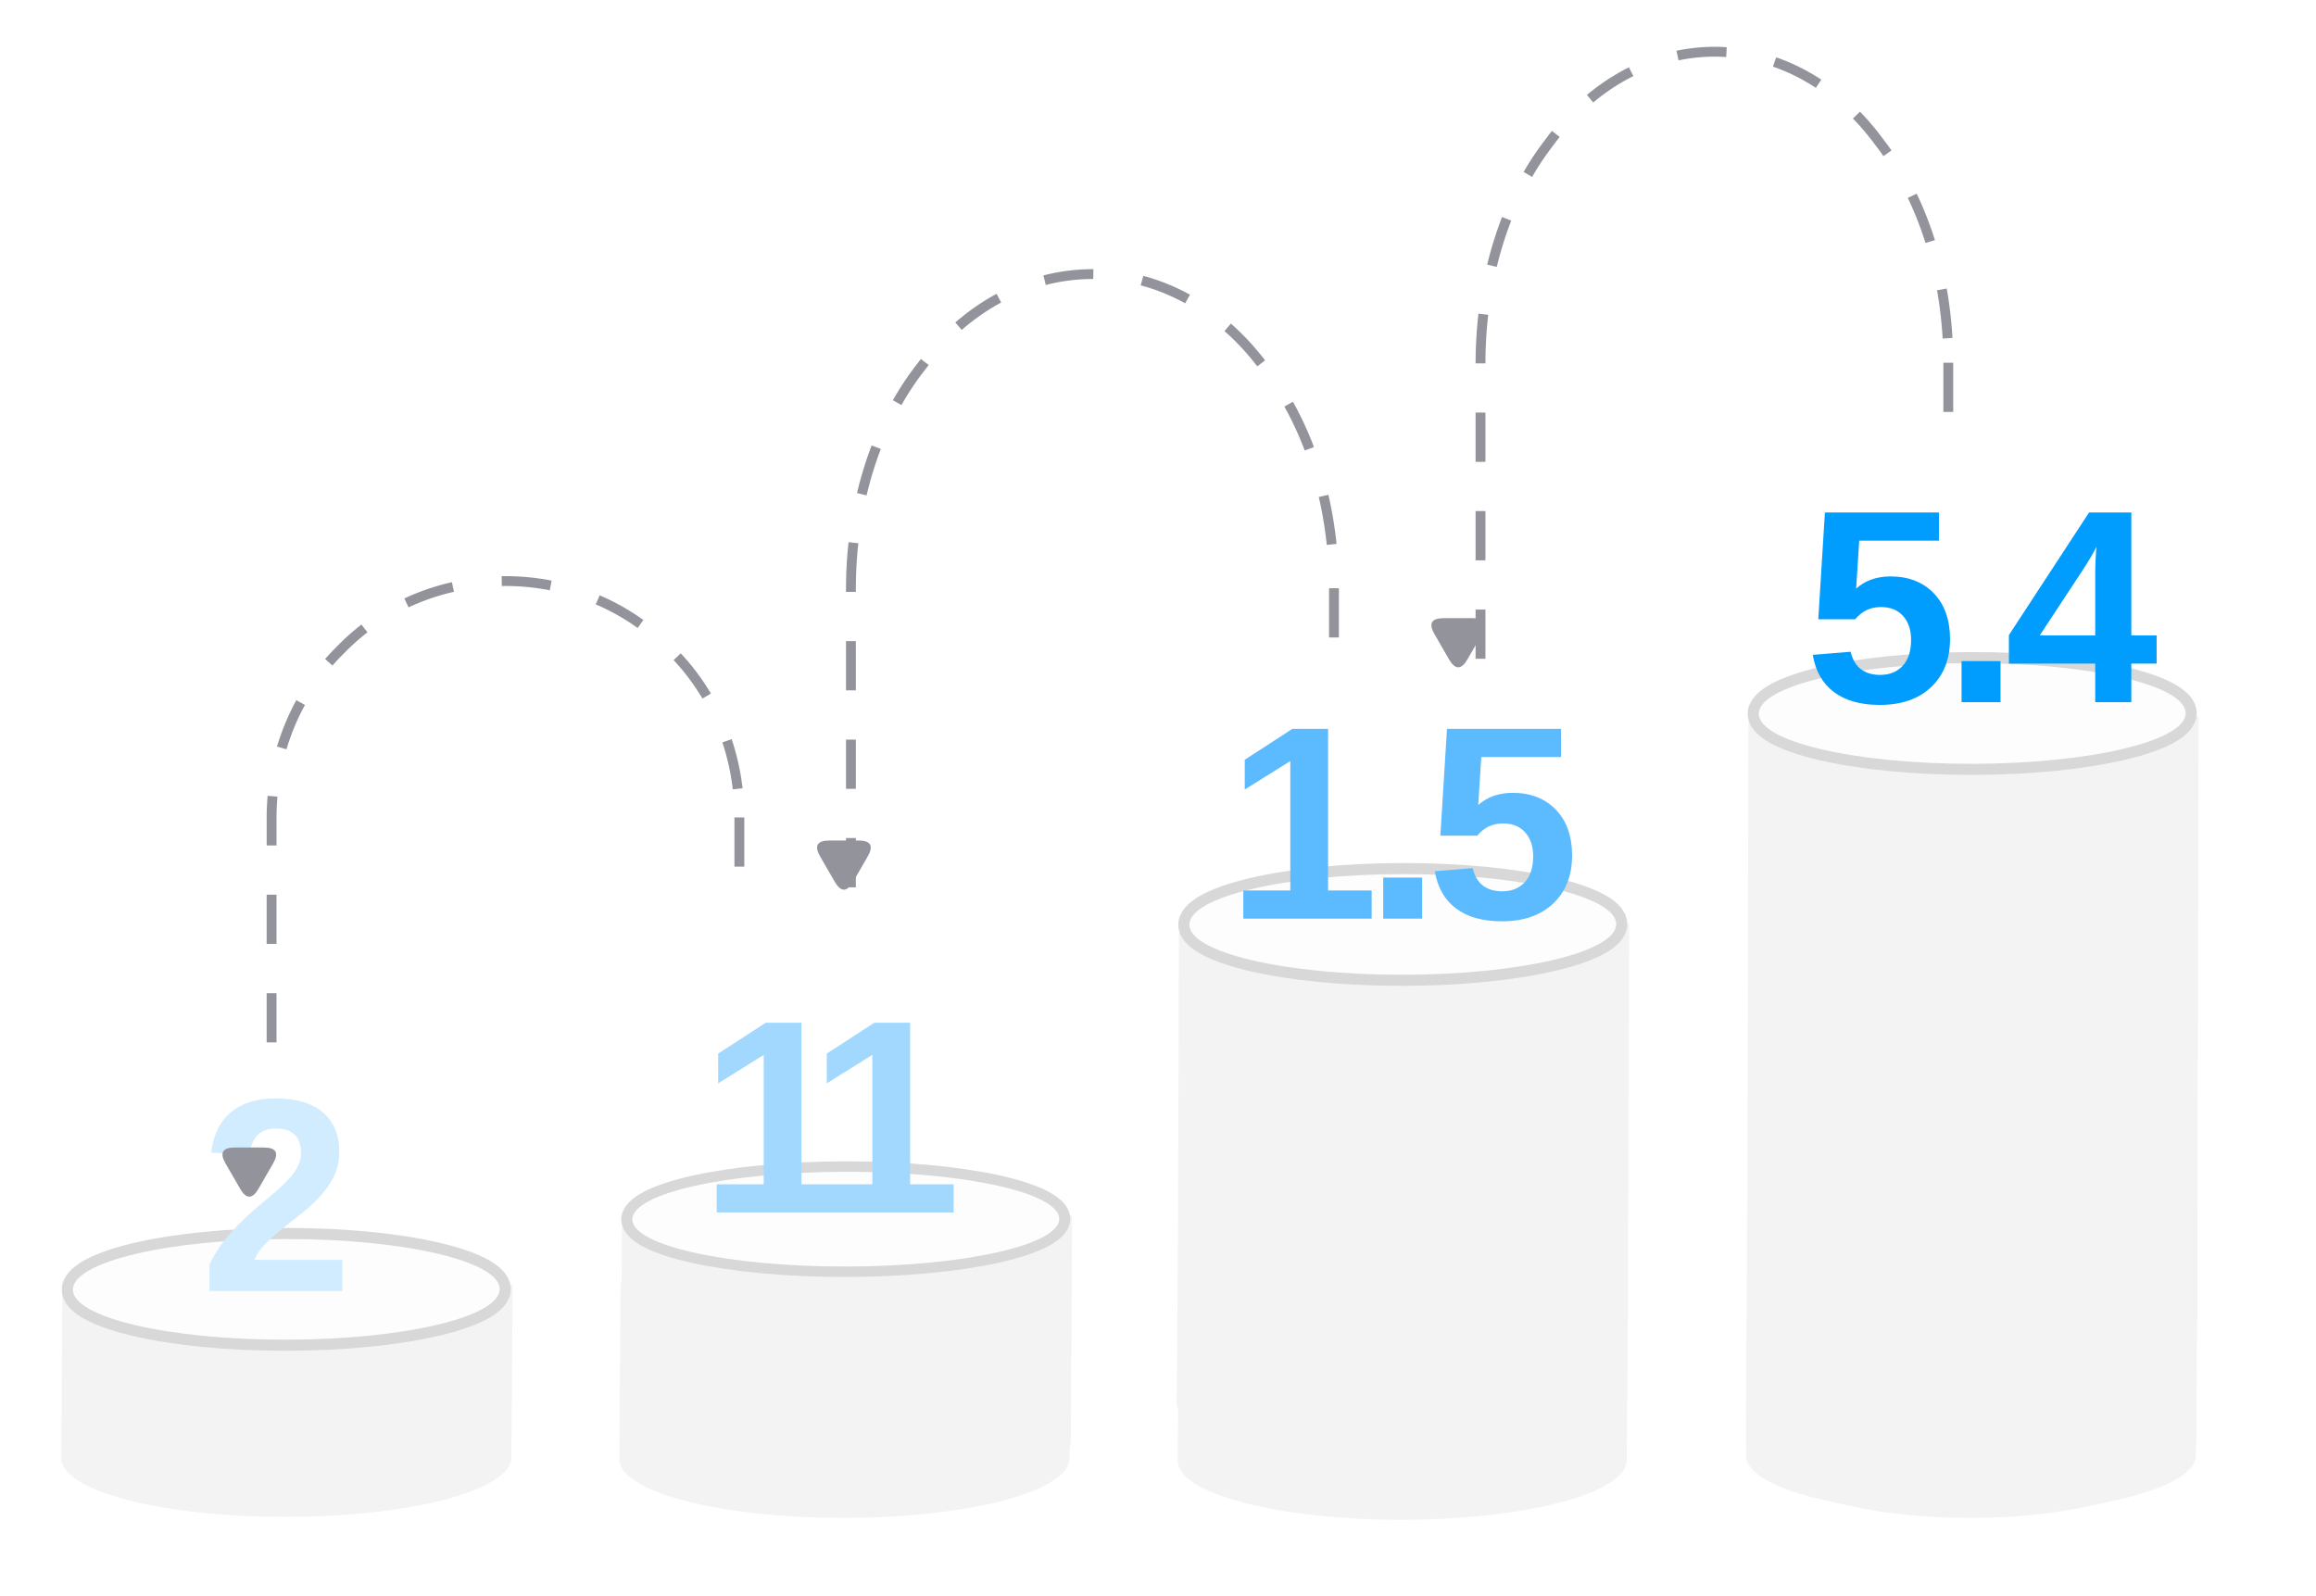
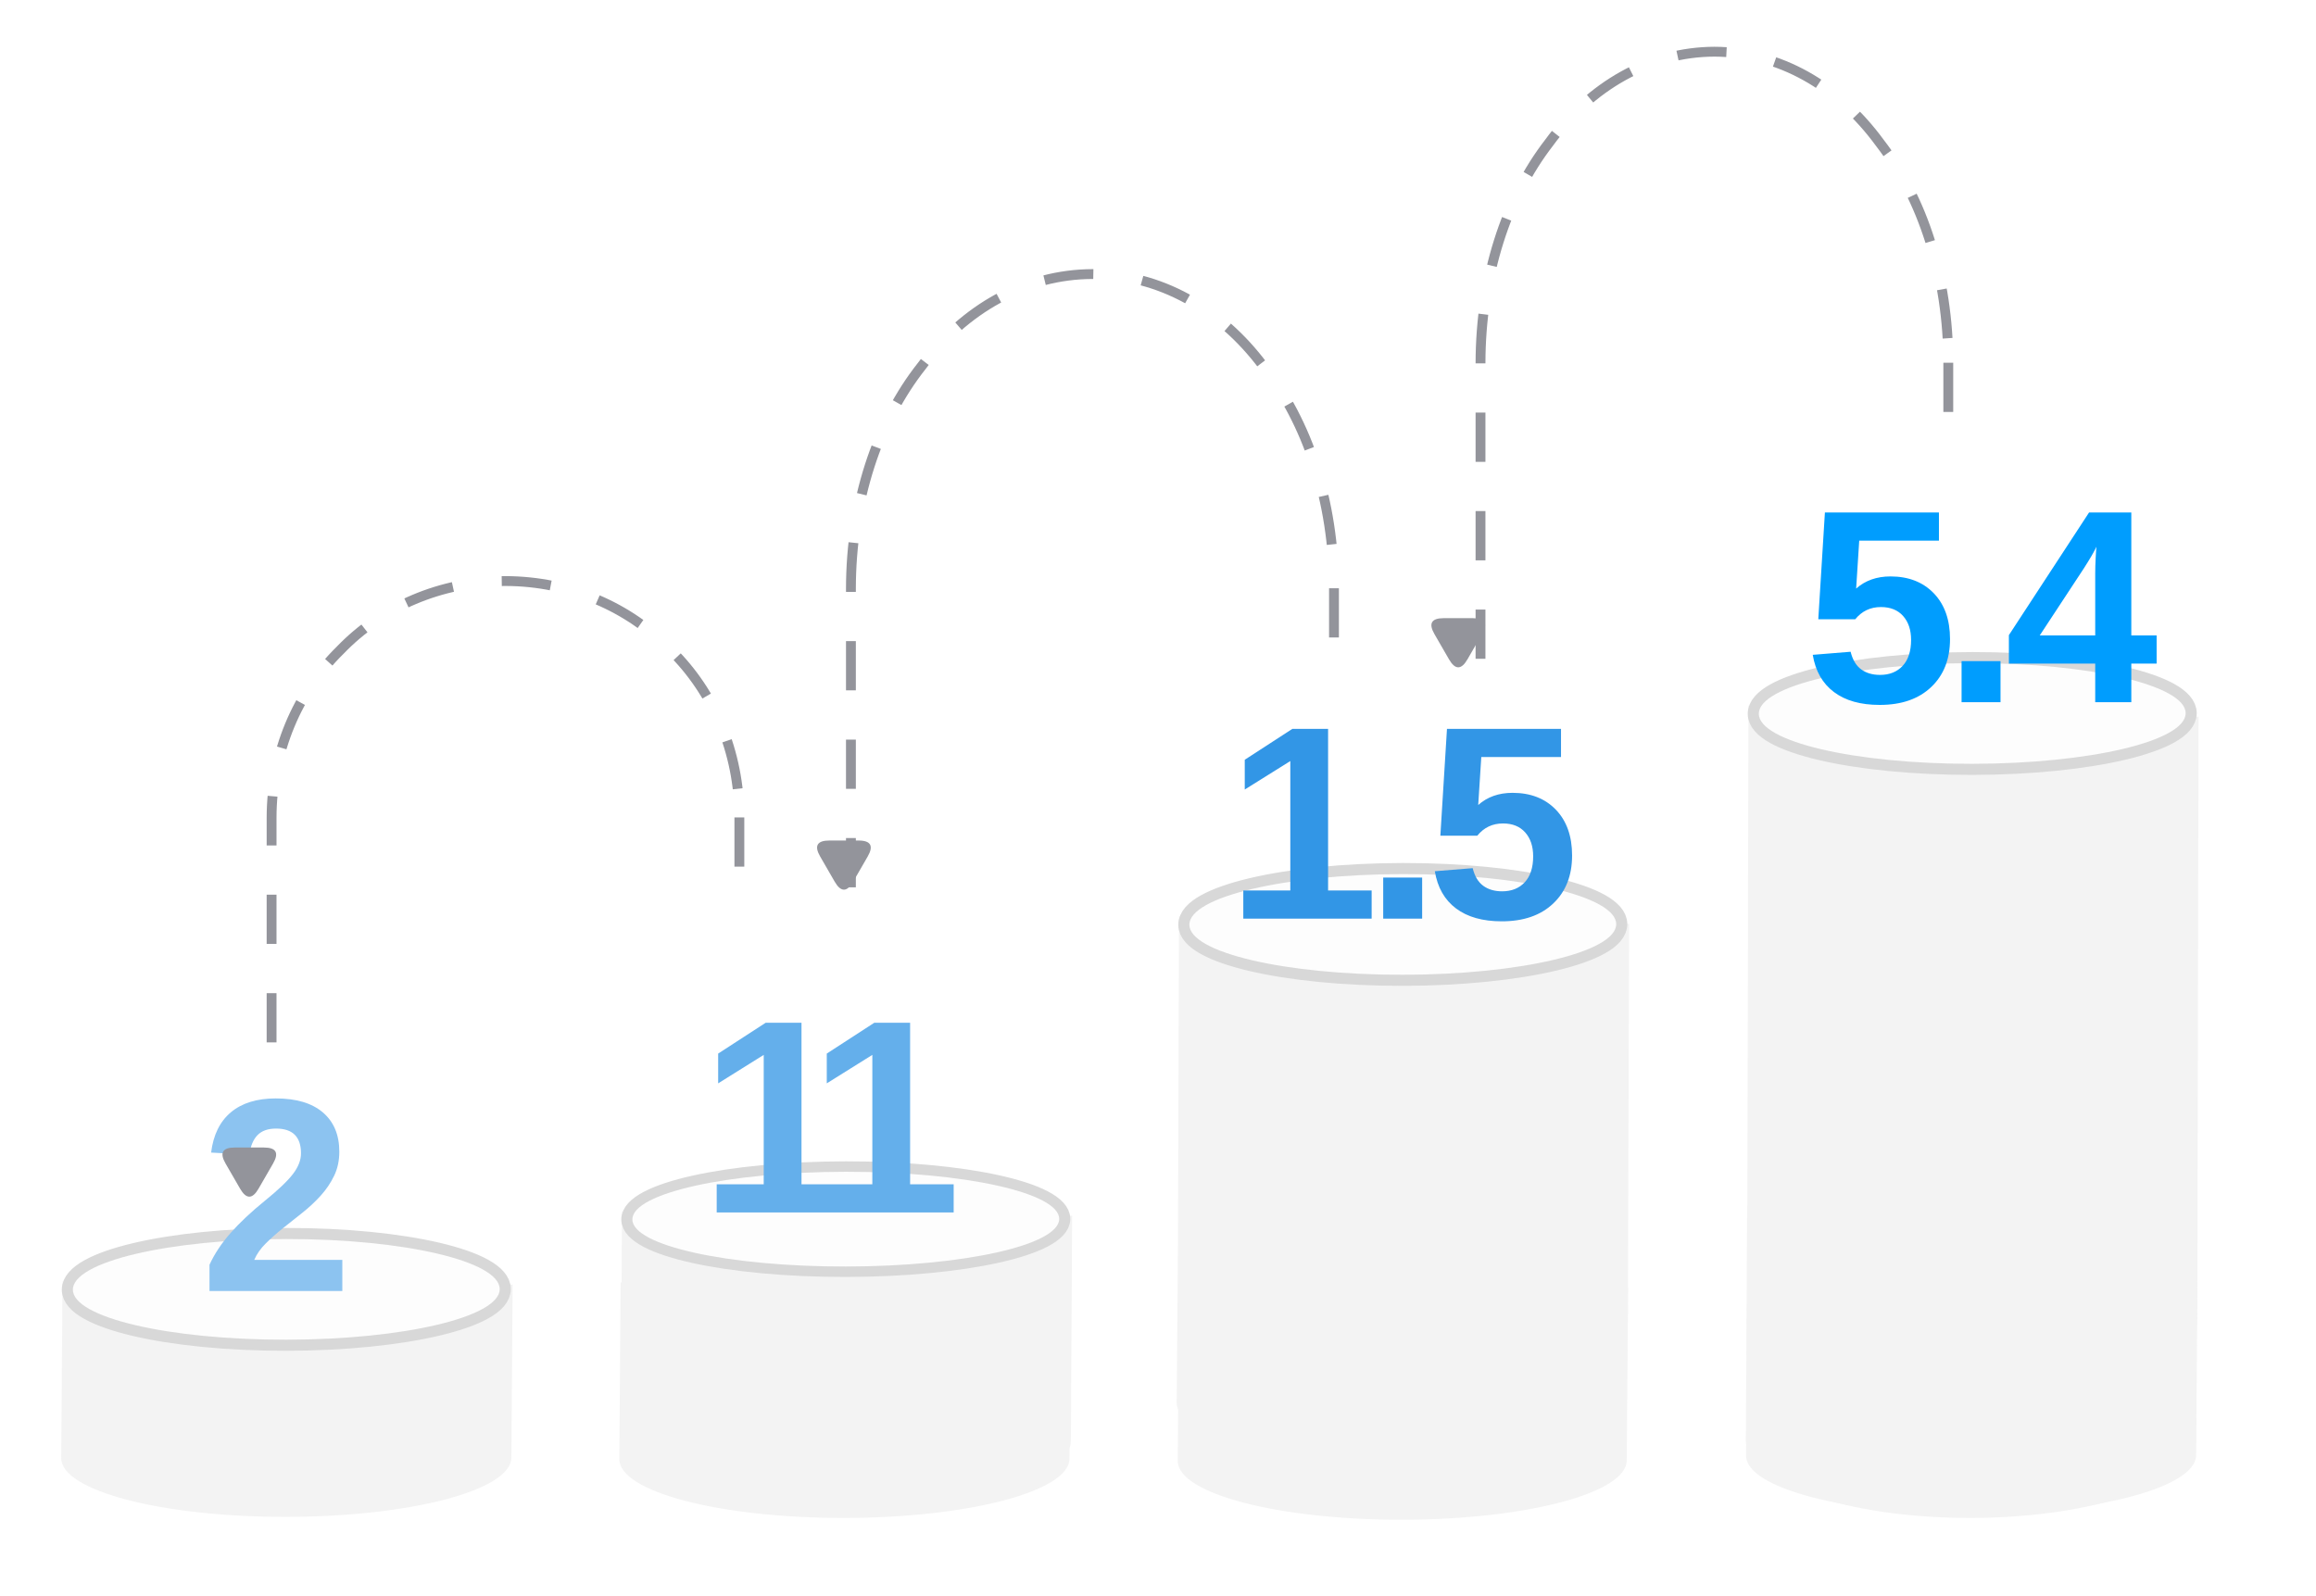
<svg xmlns="http://www.w3.org/2000/svg" xmlns:ns1="https://boxy-svg.com" viewBox="10 82 470 324" width="434px" height="299px">
  <defs>
    <ns1:guide x="170.632" y="610.015" angle="90" />
    <ns1:export>
      <ns1:file format="svg" />
    </ns1:export>
    <ns1:guide x="266.156" y="591.196" angle="90" />
    <ns1:guide x="316.896" y="390.357" angle="90" />
    <ns1:guide x="379.001" y="-57.685" angle="90" />
    <ns1:guide x="96.892" y="569.097" angle="90" />
    <ns1:guide x="248.999" y="339.342" angle="0" />
  </defs>
  <g transform="matrix(1, 0, 0, 1, -0.258003, -15.39811)" style="">
    <path style="fill: rgb(243, 243, 243); paint-order: fill; fill-rule: nonzero;" d="M 113.959 392.926 C 113.958 392.993 113.951 393.059 113.938 393.122 C 113.947 393.219 113.951 393.316 113.951 393.413 C 113.951 400.031 93.49 405.422 68.25 405.455 C 43.01 405.486 22.549 400.148 22.549 393.529 C 22.549 393.441 22.552 393.353 22.56 393.267 L 22.549 393.266 L 22.806 357.624 L 114.209 358.284 L 113.959 392.926 Z" />
    <rect style="fill: rgb(255, 255, 255); transform-box: fill-box; transform-origin: 50% 50%; visibility: hidden;" height="67.604" transform="matrix(1, -0.000006, 0.000006, 1, 14.86012, -19.71617)" x="28.922" y="316.397" width="42.581" />
    <ellipse style="stroke: rgb(216, 216, 216); paint-order: stroke; fill: rgb(253, 253, 253); stroke-width: 4.5px;" cx="68.25" cy="359.249" rx="43.336" ry="10.223" transform="matrix(0.999999, -0.001276, 0, 1.000001, 0, 0.087081)" />
  </g>
-   <text style="fill: rgb(209, 235, 255); font-family: Arial; font-size: 56px; font-weight: 700; text-transform: capitalize; white-space: pre;" x="50.461" y="344.181">2</text>
+   <text style="fill: rgb(140, 195, 240); font-family: Arial; font-size: 56px; font-weight: 700; text-transform: capitalize; white-space: pre;" x="50.461" y="344.181">2</text>
  <g transform="matrix(1, 0, 0, 1, 98.12574, 7.48779)" style="visibility: hidden;">
    <path style="fill: rgb(243, 243, 243); paint-order: fill; fill-rule: nonzero;" transform="matrix(-0.007216, 0.999974, -0.999974, -0.007216, 478.9757, 148.2949)" d="M 198.749 363.471 H 216.57 A 17.822 45.699 0 0 1 234.392 409.17 V 409.17 A 17.822 45.699 0 0 1 216.57 454.868 H 198.749 A 0 0 0 0 1 198.749 454.868 V 363.471 A 0 0 0 0 1 198.749 363.471 Z" ns1:shape="rect 198.749 363.471 35.643 91.397 0 0 0 0 90 90 0 90 90 0 0 0 2@1e23a3a0" />
    <ellipse style="stroke: rgb(216, 216, 216); paint-order: stroke; fill: rgb(253, 253, 253); stroke-width: 4.5px;" cx="68.25" cy="354.062" rx="45.701" ry="10.223" />
  </g>
  <path style="fill: rgb(243, 243, 243); paint-order: fill; fill-rule: nonzero; stroke-width: 1;" d="M 340.186 378.105 C 340.185 378.172 340.178 378.238 340.165 378.301 C 340.174 378.398 340.178 378.495 340.178 378.592 C 340.178 385.21 319.771 390.601 294.598 390.634 C 269.424 390.665 249.017 385.327 249.017 378.708 C 249.017 378.62 249.02 378.532 249.028 378.446 L 249.017 378.445 L 249.274 342.803 L 340.436 343.463 L 340.186 378.105 Z" />
  <g transform="matrix(1, 0, 0, 0.94116, 113.353, -8.52202)" style="">
    <path style="fill: rgb(243, 243, 243); paint-order: fill; fill-rule: nonzero;" d="M 113.959 406.242 C 113.958 406.334 113.951 406.425 113.938 406.512 C 113.947 406.646 113.951 406.779 113.951 406.912 C 113.951 407.512 113.862 408.104 113.69 408.688 L 113.678 410.415 C 113.677 410.486 113.67 410.556 113.657 410.623 C 113.666 410.726 113.67 410.829 113.67 410.932 C 113.67 417.964 93.209 423.692 67.969 423.727 C 42.729 423.76 22.268 418.088 22.268 411.055 C 22.268 410.962 22.271 410.868 22.279 410.777 L 22.268 410.776 L 22.525 372.906 L 22.726 372.908 L 22.806 357.624 L 114.209 358.532 Z" />
    <ellipse style="stroke: rgb(216, 216, 216); paint-order: stroke; fill: rgb(253, 253, 253); stroke-width: 4.5px;" cx="68.25" cy="359.249" rx="43.336" ry="10.223" transform="matrix(0.999999, -0.001276, 0, 1.000001, 0, 0.087081)" />
  </g>
  <g transform="matrix(1, 0, 0, 1, 226.4579, -89.51311)" style="">
    <path style="fill: rgb(243, 243, 243); paint-order: fill; fill-rule: nonzero;" d="M 113.959 438.355 C 113.958 438.508 113.951 438.659 113.938 438.803 C 113.947 439.025 113.951 439.246 113.951 439.469 C 113.951 440.027 113.923 440.581 113.868 441.131 L 113.749 455.963 C 113.748 456.023 113.741 456.082 113.728 456.138 C 113.737 456.225 113.741 456.312 113.741 456.399 C 113.741 462.336 93.28 467.171 68.04 467.201 C 42.8 467.229 22.339 462.44 22.339 456.503 C 22.339 456.424 22.342 456.346 22.35 456.268 L 22.339 456.267 L 22.596 424.343 L 22.806 357.624 L 114.209 359.134 L 113.959 438.355 Z" />
    <ellipse style="stroke: rgb(216, 216, 216); paint-order: stroke; fill: rgb(253, 253, 253); stroke-width: 4.5px;" cx="68.25" cy="359.249" rx="43.336" ry="10.223" transform="matrix(0.999999, -0.001276, 0, 1.000001, 0, 0.087081)" />
  </g>
  <g transform="matrix(1, 0, 0, 1, 342.0881, -132.3532)" style="">
    <path style="fill: rgb(243, 243, 243); paint-order: fill; fill-rule: nonzero;" d="M 113.959 479.246 C 113.958 479.477 113.951 479.703 113.938 479.921 C 113.947 480.256 113.951 480.589 113.951 480.923 C 113.951 481.998 113.905 483.064 113.816 484.119 L 113.697 506.01 C 113.696 506.099 113.689 506.186 113.676 506.27 C 113.685 506.399 113.689 506.527 113.689 506.656 C 113.689 515.433 93.228 522.582 67.988 522.626 C 42.748 522.667 22.287 515.588 22.287 506.81 C 22.287 506.693 22.29 506.576 22.298 506.462 L 22.287 506.461 L 22.544 459.193 L 22.593 459.193 L 22.806 357.624 L 114.209 359.898 Z" />
    <ellipse style="stroke: rgb(216, 216, 216); paint-order: stroke; fill: rgb(253, 253, 253); stroke-width: 4.5px;" cx="68.25" cy="359.249" rx="43.336" ry="10.223" transform="matrix(0.999999, -0.001276, 0, 1.000001, 0, 0.087081)" />
    <path style="fill: rgb(243, 243, 243); paint-order: fill; fill-rule: nonzero; stroke-width: 1;" d="M 113.725 509.373 C 113.724 509.44 113.717 509.505 113.704 509.568 C 113.713 509.665 113.717 509.762 113.717 509.859 C 113.717 516.461 93.259 521.84 68.024 521.873 C 42.787 521.904 22.33 516.578 22.33 509.974 C 22.33 509.887 22.333 509.799 22.341 509.713 L 22.33 509.712 L 22.588 474.152 L 113.976 474.81 L 113.725 509.373 Z" />
  </g>
  <rect style="fill: rgb(255, 255, 255); stroke-width: 1; transform-origin: 74.876px 350.199px; visibility: hidden;" height="67.604" transform="matrix(1, -0.000006, 0.000006, 1, 107.7283, -52.37258)" x="43.127" y="316.397" width="63.496" />
-   <text style="fill: rgb(163, 216, 254); font-family: Arial; font-size: 56px; font-weight: 700; letter-spacing: -6px; text-transform: capitalize; white-space: pre;" x="151.858" y="328.23">11</text>
+   <text style="fill: rgb(100, 175, 235); font-family: Arial; font-size: 56px; font-weight: 700; letter-spacing: -6px; text-transform: capitalize; white-space: pre;" x="151.858" y="328.23">11</text>
  <rect style="fill: rgb(255, 255, 255); stroke-width: 1; transform-origin: 94.871px 350.199px; visibility: hidden;" height="67.604" transform="matrix(1, -0.000006, 0.000006, 1, 200.4547, -113.7649)" x="54.644" y="316.397" width="80.452" />
-   <text style="fill: rgb(92, 187, 254); font-family: Arial; font-size: 56px; font-weight: 700; letter-spacing: -3px; text-transform: capitalize; white-space: pre;" x="258.788" y="268.558">1.5</text>
+   <text style="fill: rgb(50, 150, 230); font-family: Arial; font-size: 56px; font-weight: 700; letter-spacing: -3px; text-transform: capitalize; white-space: pre;" x="258.788" y="268.558">1.5</text>
  <rect style="fill: rgb(255, 255, 255); stroke-width: 1; transform-origin: 94.871px 350.199px; visibility: hidden;" height="67.604" transform="matrix(1, -0.000006, 0.000006, 1, 315.6406, -156.8596)" x="54.644" y="316.397" width="80.452" />
  <text style="fill: rgb(0, 157, 254); font-family: Arial; font-size: 56px; font-weight: 700; letter-spacing: -3px; text-transform: capitalize; white-space: pre;" x="376.236" y="224.61">5.4</text>
  <text style="fill: rgb(121, 120, 123); font-family: &quot;Arial Black&quot;; font-size: 15px; text-transform: uppercase; white-space: pre;" x="45.101" y="379.136" />
  <text style="fill: rgb(121, 120, 123); font-family: &quot;Arial Black&quot;; font-size: 15px; text-transform: uppercase; white-space: pre; stroke-width: 1;" x="159.065" y="368.461" />
  <text style="fill: rgb(121, 120, 123); font-family: &quot;Arial Black&quot;; font-size: 15px; text-transform: uppercase; white-space: pre; stroke-width: 1;" x="259.359" y="335.953" />
  <text style="fill: rgb(121, 120, 123); font-family: &quot;Arial Black&quot;; font-size: 15px; text-transform: uppercase; white-space: pre; stroke-width: 1;" x="374.364" y="315.061" />
  <g transform="matrix(1, 0, 0, 1, -0.150303, -2.34715)">
    <path d="M 160.143 250.35 L 160.143 262.059 M 65.154 296.042 L 65.155 250.421 C 65.17 237.097 70.371 224.946 79.068 216.406 C 87.512 207.617 99.496 202.383 112.651 202.348 C 125.807 202.382 137.789 207.619 146.234 216.408 C 154.931 224.949 160.129 237.026 160.143 250.35" style="fill: none; stroke-dasharray: 10; stroke: rgb(147, 148, 155); stroke-width: 2px;" />
    <path d="M 87.895 59.719 Q 89.771 56.469 91.647 59.719 L 94.596 64.826 Q 96.472 68.076 92.719 68.076 L 86.823 68.076 Q 83.07 68.076 84.946 64.826 Z" ns1:shape="triangle 83.07 56.469 13.402 11.607 0.5 0.28 1@a4edf3b2" style="fill: rgb(147, 148, 155); transform-box: fill-box; transform-origin: 50% 50%;" transform="matrix(0.49998, 0.866037, -0.866037, 0.49998, 71.35409, 211.4096)" />
  </g>
  <g transform="matrix(1, 0, 0, 1, 120.5922, -64.69255)">
    <path d="M 160.143 266.155 L 160.143 281.72 M 62.052 326.892 L 62.053 266.25 C 62.068 248.539 67.439 232.387 76.42 221.035 C 85.14 209.352 97.515 202.395 111.1 202.348 C 124.686 202.393 137.059 209.355 145.78 221.037 C 154.761 232.391 160.129 248.444 160.143 266.155" style="fill: none; stroke-dasharray: 10; stroke: rgb(147, 148, 155); stroke-width: 2px;" />
    <path d="M 87.895 59.719 Q 89.771 56.469 91.647 59.719 L 94.596 64.826 Q 96.472 68.076 92.719 68.076 L 86.823 68.076 Q 83.07 68.076 84.946 64.826 Z" ns1:shape="triangle 83.07 56.469 13.402 11.607 0.5 0.28 1@a4edf3b2" style="fill: rgb(147, 148, 155); transform-box: fill-box; transform-origin: 50% 50%;" transform="matrix(0.49998, 0.866037, -0.866037, 0.49998, 71.35409, 211.4096)" />
  </g>
  <g transform="matrix(1, 0, 0, 1, 245.3342, -109.8493)">
    <path d="M 160.143 265.514 L 160.143 280.922 M 65.154 325.641 L 65.155 265.608 C 65.17 248.075 70.371 232.085 79.068 220.847 C 87.512 209.282 99.496 202.394 112.651 202.348 C 125.807 202.393 137.789 209.284 146.234 220.85 C 154.931 232.089 160.129 247.981 160.143 265.514" style="fill: none; stroke-dasharray: 10; stroke: rgb(147, 148, 155); stroke-width: 2px;" />
    <path d="M 87.895 59.719 Q 89.771 56.469 91.647 59.719 L 94.596 64.826 Q 96.472 68.076 92.719 68.076 L 86.823 68.076 Q 83.07 68.076 84.946 64.826 Z" ns1:shape="triangle 83.07 56.469 13.402 11.607 0.5 0.28 1@a4edf3b2" style="fill: rgb(147, 148, 155); transform-box: fill-box; transform-origin: 50% 50%;" transform="matrix(0.49998, 0.866037, -0.866037, 0.49998, 71.35409, 211.4096)" />
  </g>
</svg>
